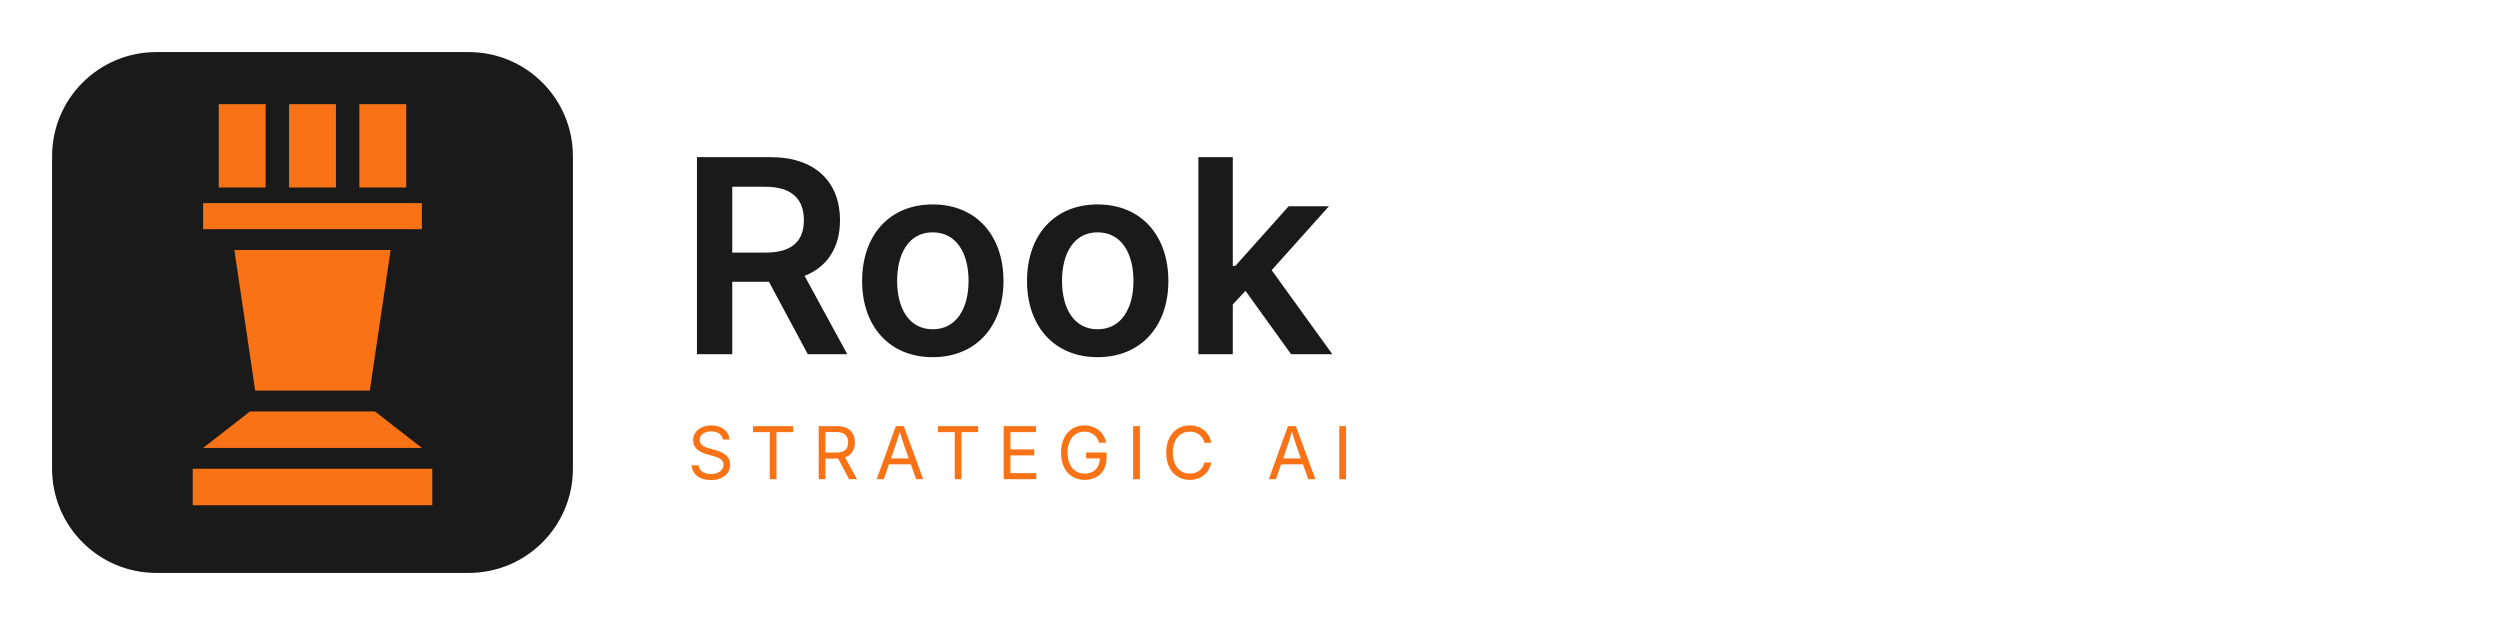
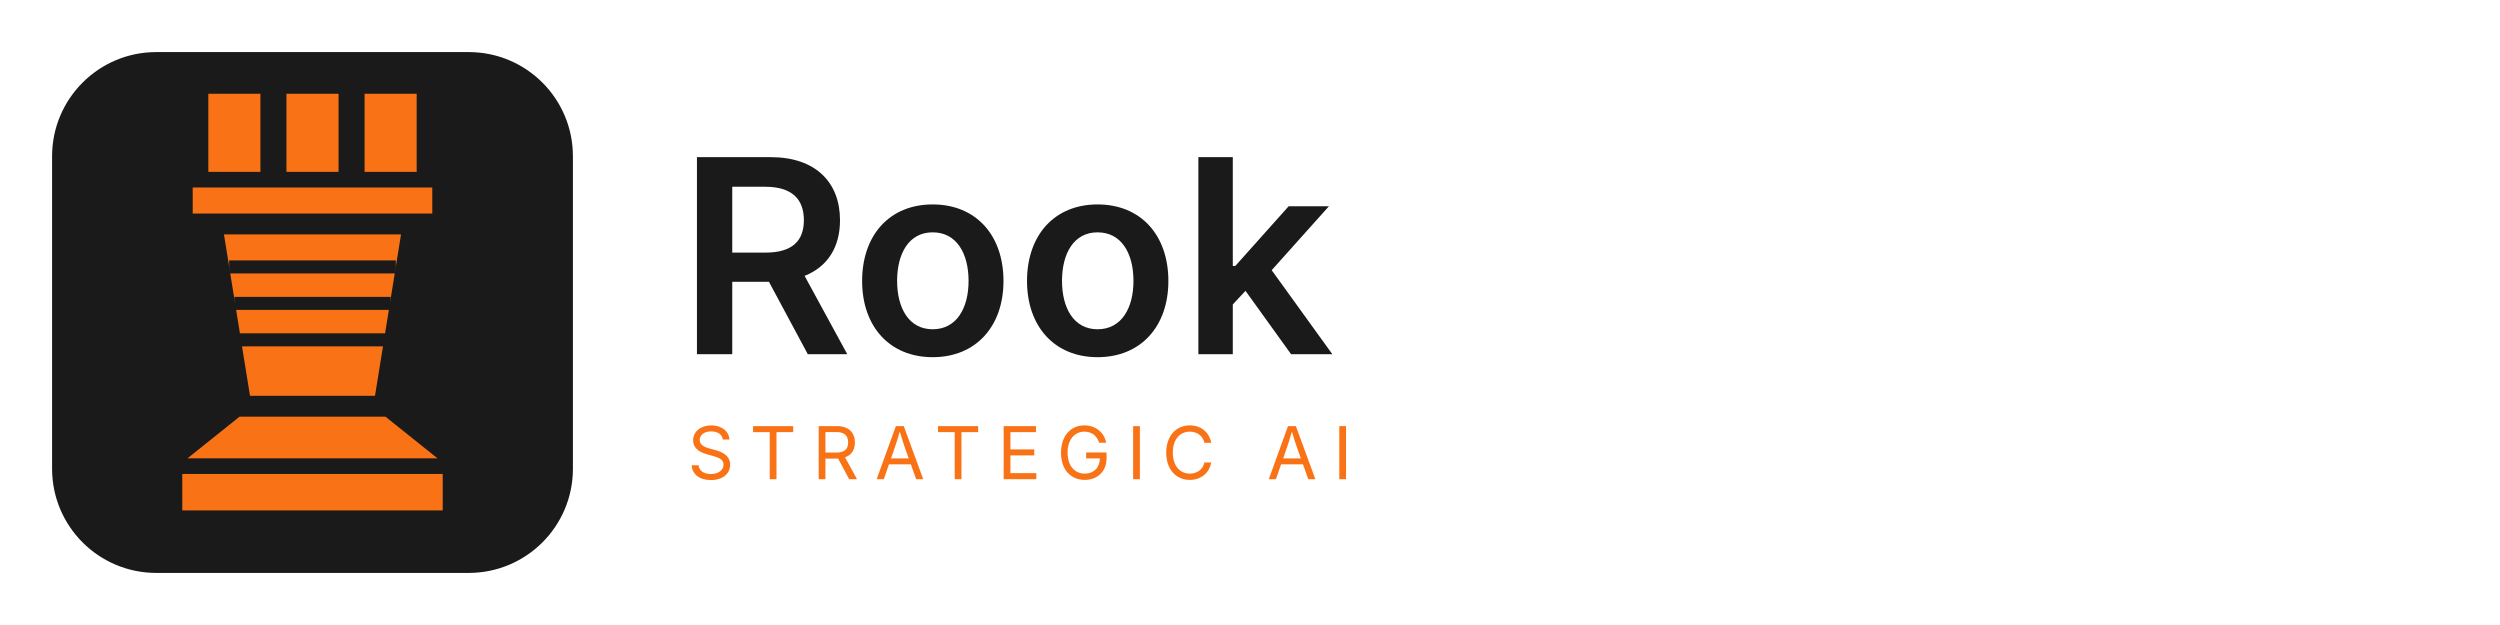
<svg xmlns="http://www.w3.org/2000/svg" viewBox="0 0 480 120" width="480" height="120">
  <rect x="10" y="10" width="100" height="100" rx="20" fill="#1a1a1a" />
-   <g transform="translate(60, 20)">
-     <rect x="-18" y="0" width="9" height="16" fill="#f97316" />
-     <rect x="-4.5" y="0" width="9" height="16" fill="#f97316" />
-     <rect x="9" y="0" width="9" height="16" fill="#f97316" />
-     <rect x="-21" y="19" width="42" height="5" fill="#f97316" />
-     <polygon points="-15,28 -11,55 11,55 15,28" fill="#f97316" />
-     <polygon points="-12,59 -21,66 21,66 12,59" fill="#f97316" />
-     <rect x="-23" y="70" width="46" height="7" fill="#f97316" />
+   <g transform="translate(60, 18)">
+     <rect x="-20" y="0" width="10" height="15" fill="#f97316" />
+     <rect x="-5" y="0" width="10" height="15" fill="#f97316" />
+     <rect x="10" y="0" width="10" height="15" fill="#f97316" />
+     <rect x="-23" y="18" width="46" height="5" fill="#f97316" />
+     <polygon points="-17,27 -12,58 12,58 17,27" fill="#f97316" />
+     <rect x="-16" y="32" width="32" height="2.5" fill="#1a1a1a" />
+     <rect x="-15" y="39" width="30" height="2.5" fill="#1a1a1a" />
+     <rect x="-14" y="46" width="28" height="2.5" fill="#1a1a1a" />
+     <polygon points="-14,62 -24,70 24,70 14,62" fill="#f97316" />
+     <rect x="-25" y="73" width="50" height="7" fill="#f97316" />
  </g>
  <text x="130" y="68" font-family="system-ui, -apple-system, 'Segoe UI', sans-serif" font-size="52" font-weight="600" fill="#1a1a1a">Rook</text>
  <text x="132" y="92" font-family="system-ui, -apple-system, 'Segoe UI', sans-serif" font-size="14" font-weight="400" fill="#f97316" letter-spacing="3">STRATEGIC AI</text>
</svg>
